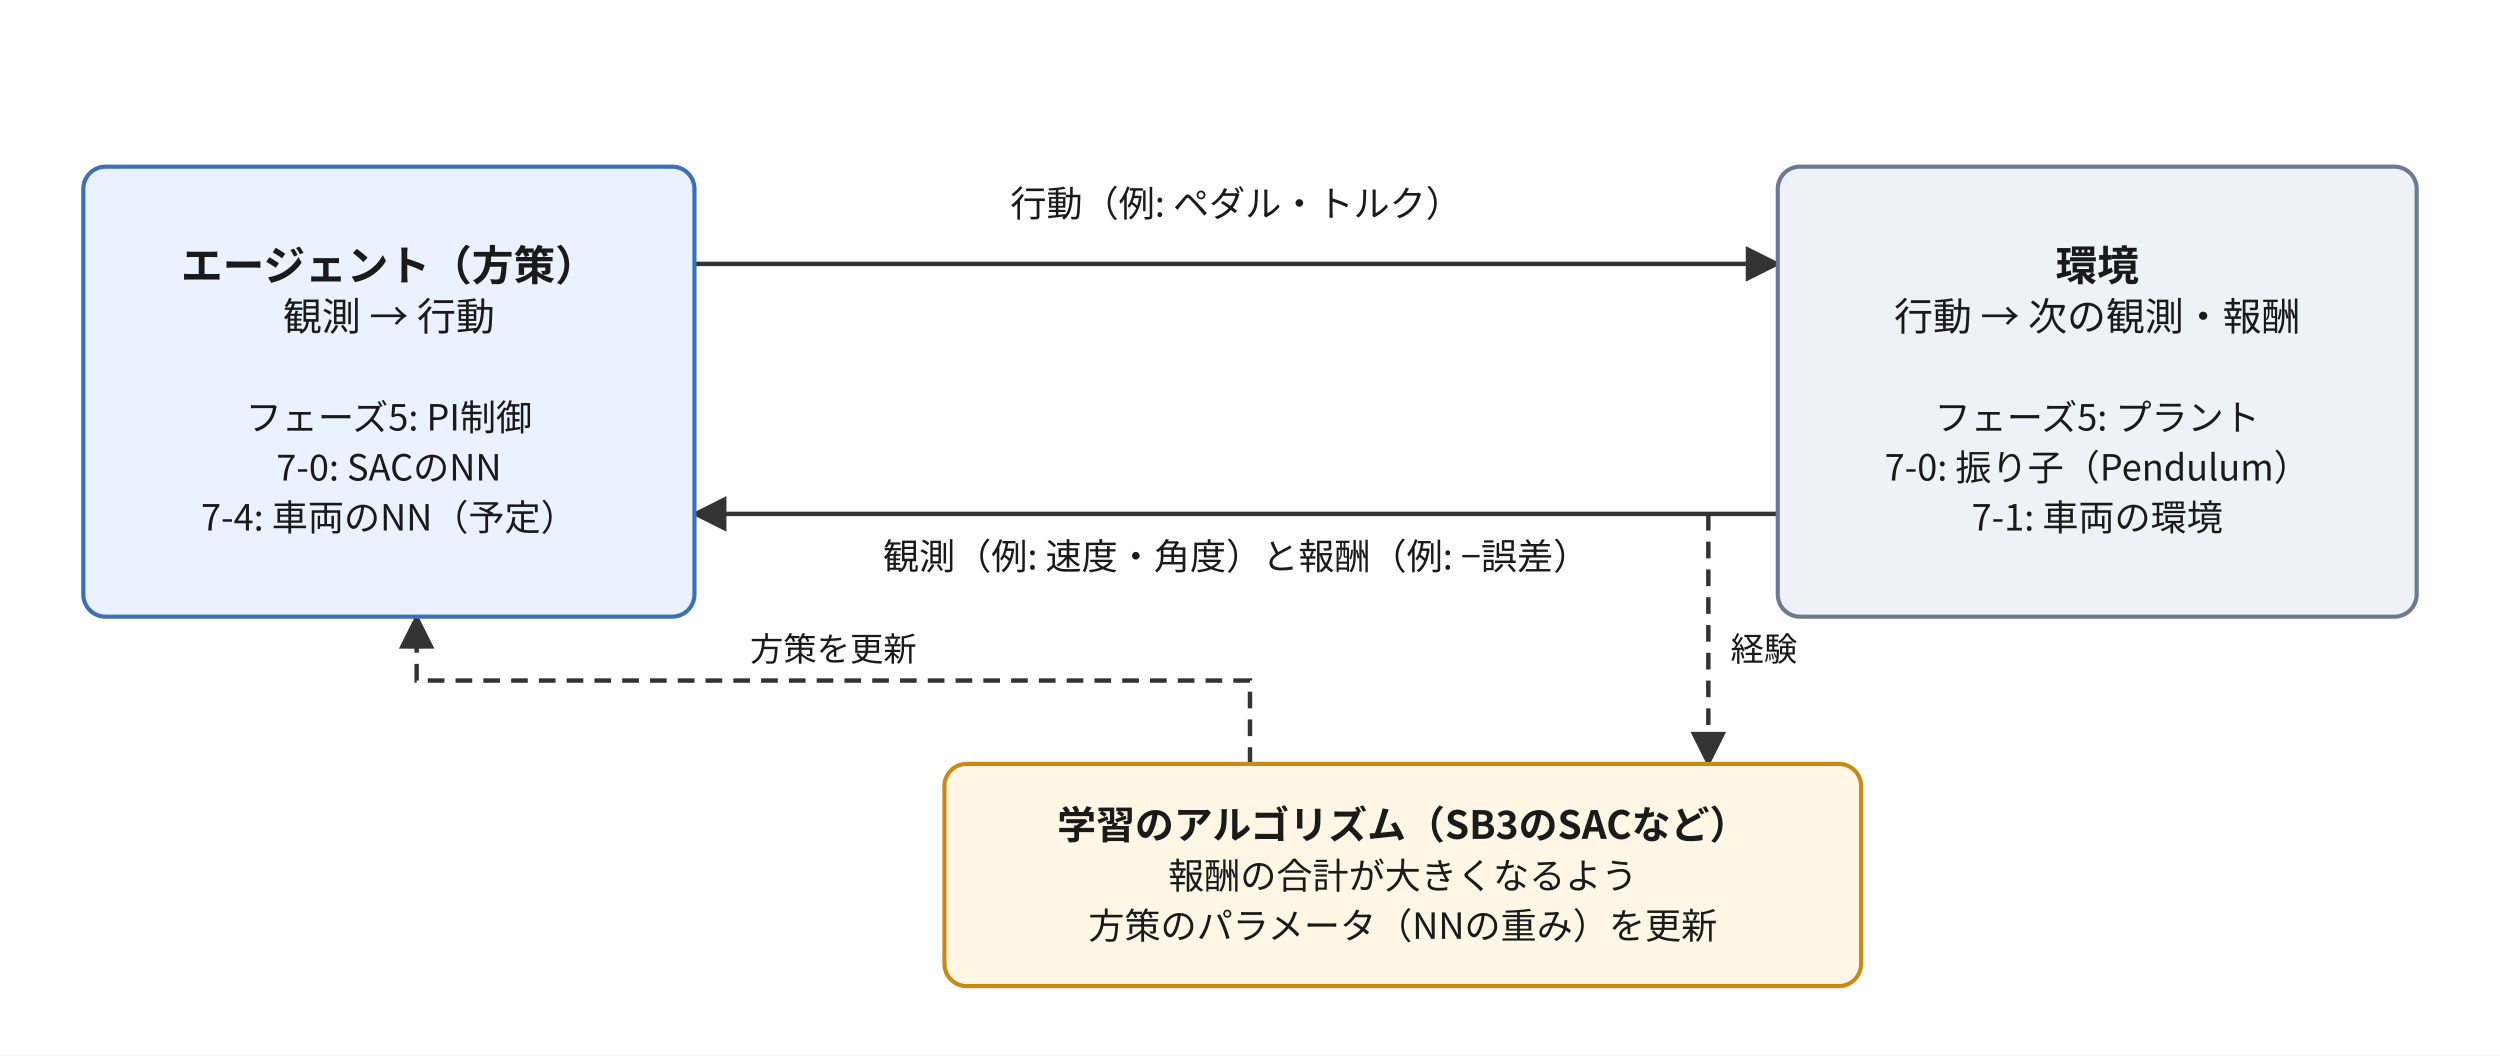
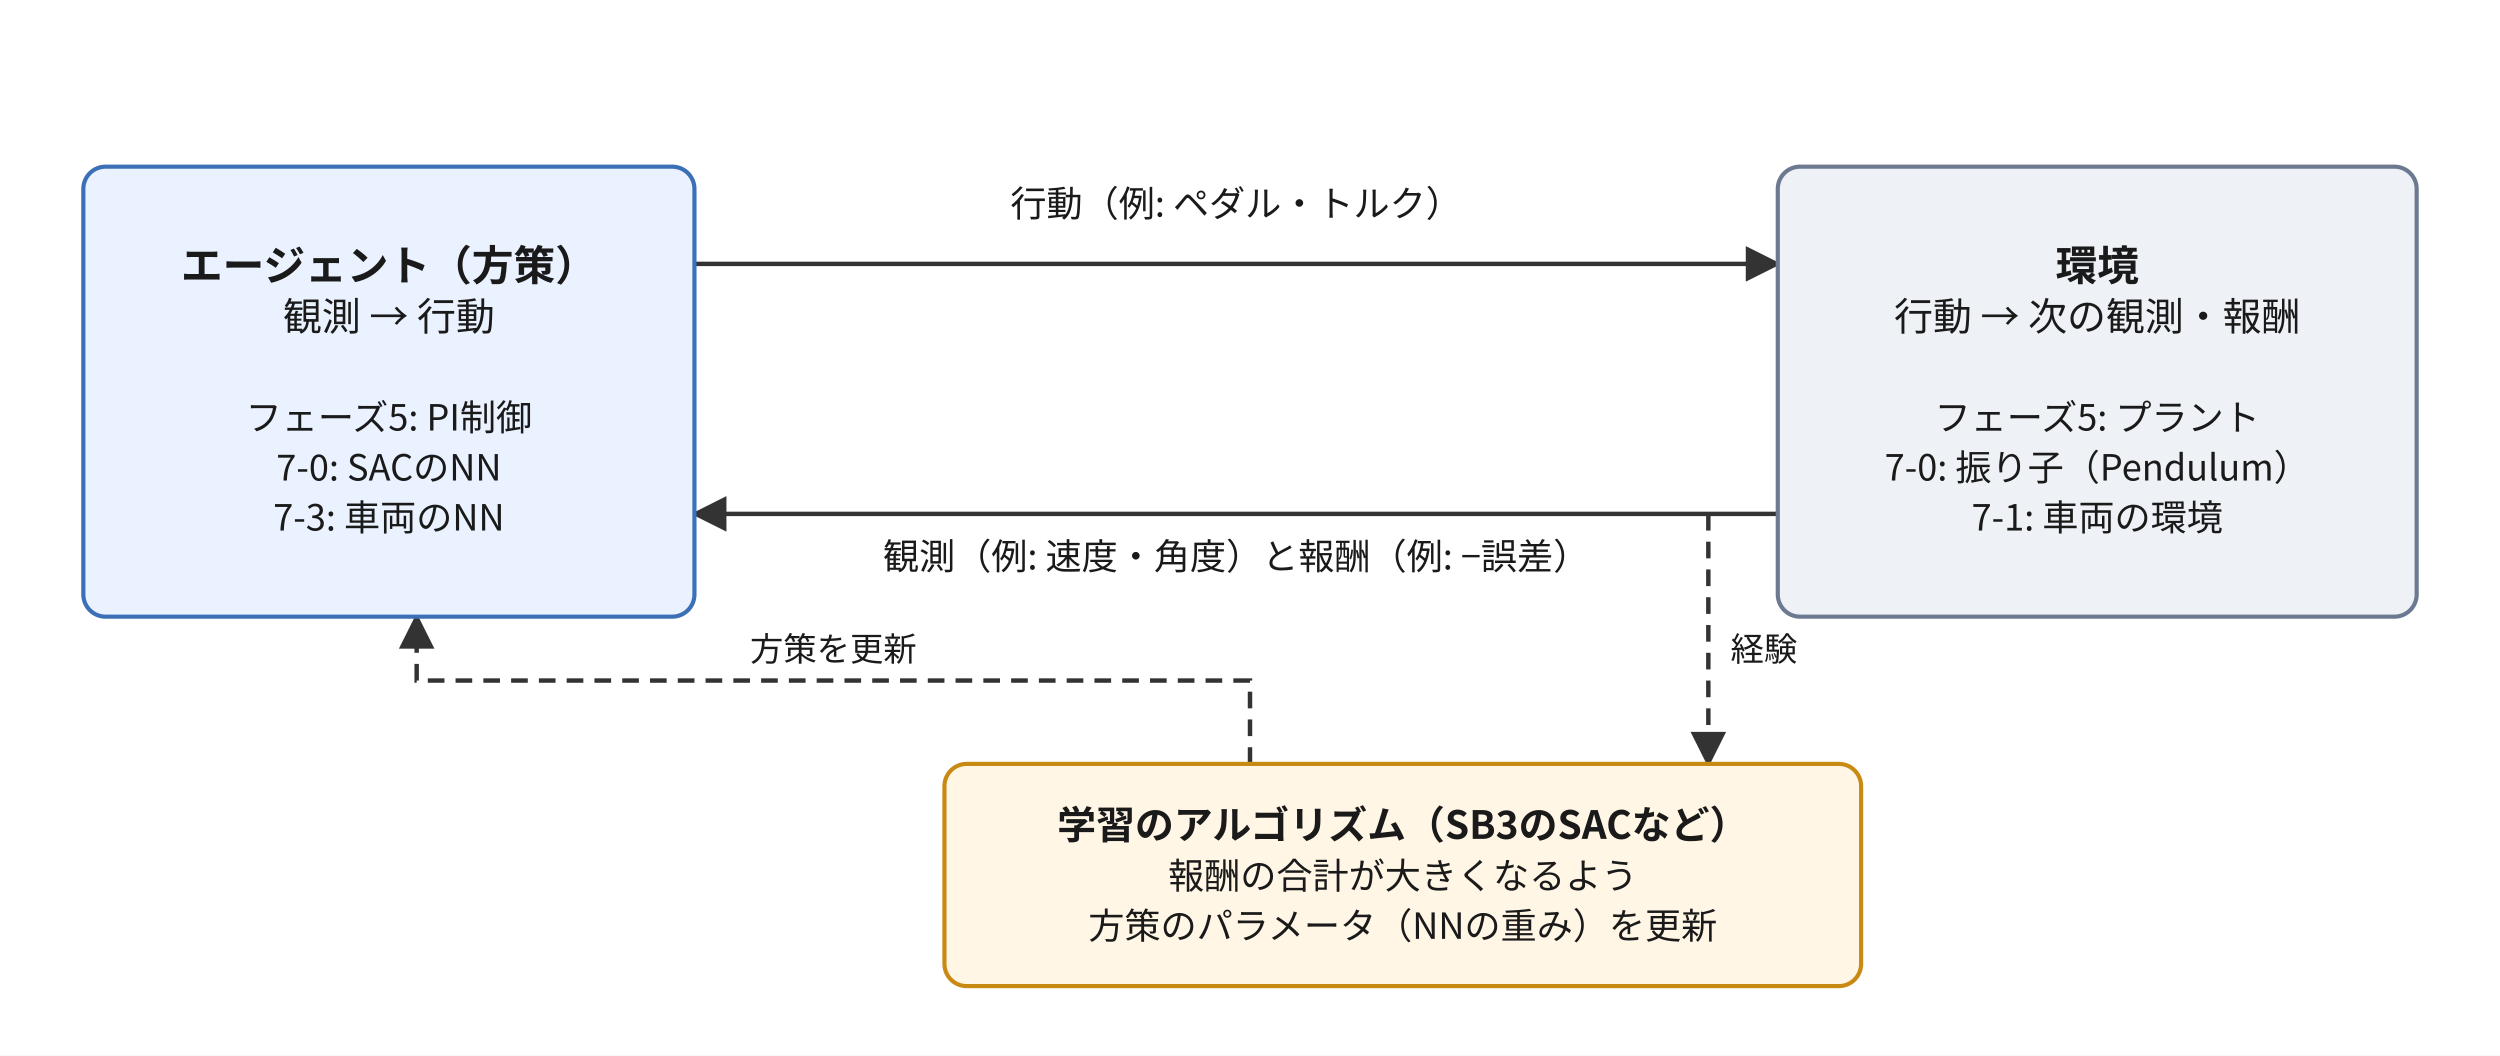
<svg xmlns="http://www.w3.org/2000/svg" viewBox="0 0 900 380" width="900" height="380" font-family="'Noto Sans CJK JP','Noto Sans JP','Hiragino Sans','Yu Gothic',Meiryo,sans-serif" font-size="14" role="img" aria-label="図: エージェント（方策）が観測から行動を決め、環境が次の観測と報酬を返す。学習のアルゴリズムは報酬を手がかりに方策を更新する。フェーズ5ではPI制御が方策、プラントが環境にあたる">
  <defs>
    <marker id="a" viewBox="0 0 10 10" refX="9" refY="5" markerWidth="8" markerHeight="8" orient="auto">
      <path d="M0,0 L10,5 L0,10 z" fill="#333333" />
    </marker>
  </defs>
  <rect x="0" y="0" width="900" height="380" fill="#ffffff" />
  <g fill="#1a1a1a">
    <path d="M250,95 L640,95" fill="none" stroke="#333333" stroke-width="1.6" marker-end="url(#a)" />
    <path d="M640,185 L250,185" fill="none" stroke="#333333" stroke-width="1.6" marker-end="url(#a)" />
    <path d="M450,275 L450,245 L150,245 L150,222" fill="none" stroke="#333333" stroke-width="1.6" marker-end="url(#a)" stroke-dasharray="6 4" />
    <path d="M615,185 L615,275" fill="none" stroke="#333333" stroke-width="1.6" marker-end="url(#a)" stroke-dasharray="6 4" />
    <rect x="30" y="60" width="220" height="162" rx="8" fill="#eaf2ff" stroke="#3b6fb6" stroke-width="1.5" />
    <text x="140.0" y="101.0" text-anchor="middle" font-size="15" font-weight="bold">エージェント（方策）</text>
    <text x="140.0" y="119.0" text-anchor="middle">観測 → 行動</text>
    <text x="140.0" y="155.0" text-anchor="middle" font-size="13">フェーズ5: PI制御</text>
    <text x="140.0" y="173.0" text-anchor="middle" font-size="13">7-0: SACのNN</text>
-     <text x="140.0" y="191.0" text-anchor="middle" font-size="13">7-4: 車両のNN（予定）</text>
+     <text x="140.0" y="191.0" text-anchor="middle" font-size="13">7-3: 車両のNN</text>
    <rect x="640" y="60" width="230" height="162" rx="8" fill="#eef1f5" stroke="#6b7a90" stroke-width="1.5" />
    <text x="755.0" y="101.0" text-anchor="middle" font-size="15" font-weight="bold">環境</text>
    <text x="755.0" y="119.0" text-anchor="middle">行動 → 次の観測・報酬</text>
    <text x="755.0" y="155.0" text-anchor="middle" font-size="13">フェーズ5: プラント</text>
    <text x="755.0" y="173.0" text-anchor="middle" font-size="13">7-0: 振り子（Pendulum）</text>
    <text x="755.0" y="191.0" text-anchor="middle" font-size="13">7-1: 車両の環境</text>
    <rect x="340" y="275" width="330" height="80" rx="8" fill="#fff6e5" stroke="#c98a14" stroke-width="1.5" />
    <text x="505.0" y="302.0" text-anchor="middle" font-weight="bold">学習のアルゴリズム（SB3のSACなど）</text>
    <text x="505.0" y="320.0" text-anchor="middle" font-size="13">報酬の合計が大きくなるよう</text>
    <text x="505.0" y="338.0" text-anchor="middle" font-size="13">方策のパラメータ（NNの重み）を更新</text>
    <text x="445" y="78" text-anchor="middle" font-size="13">行動（例: ペダル・トルク）</text>
    <text x="445" y="205" text-anchor="middle" font-size="13">観測（例: 速度・角度）と報酬（例: −誤差）</text>
    <text x="300" y="238" text-anchor="middle" font-size="12">方策を更新</text>
    <text x="623" y="238" text-anchor="start" font-size="12">経験</text>
  </g>
</svg>
